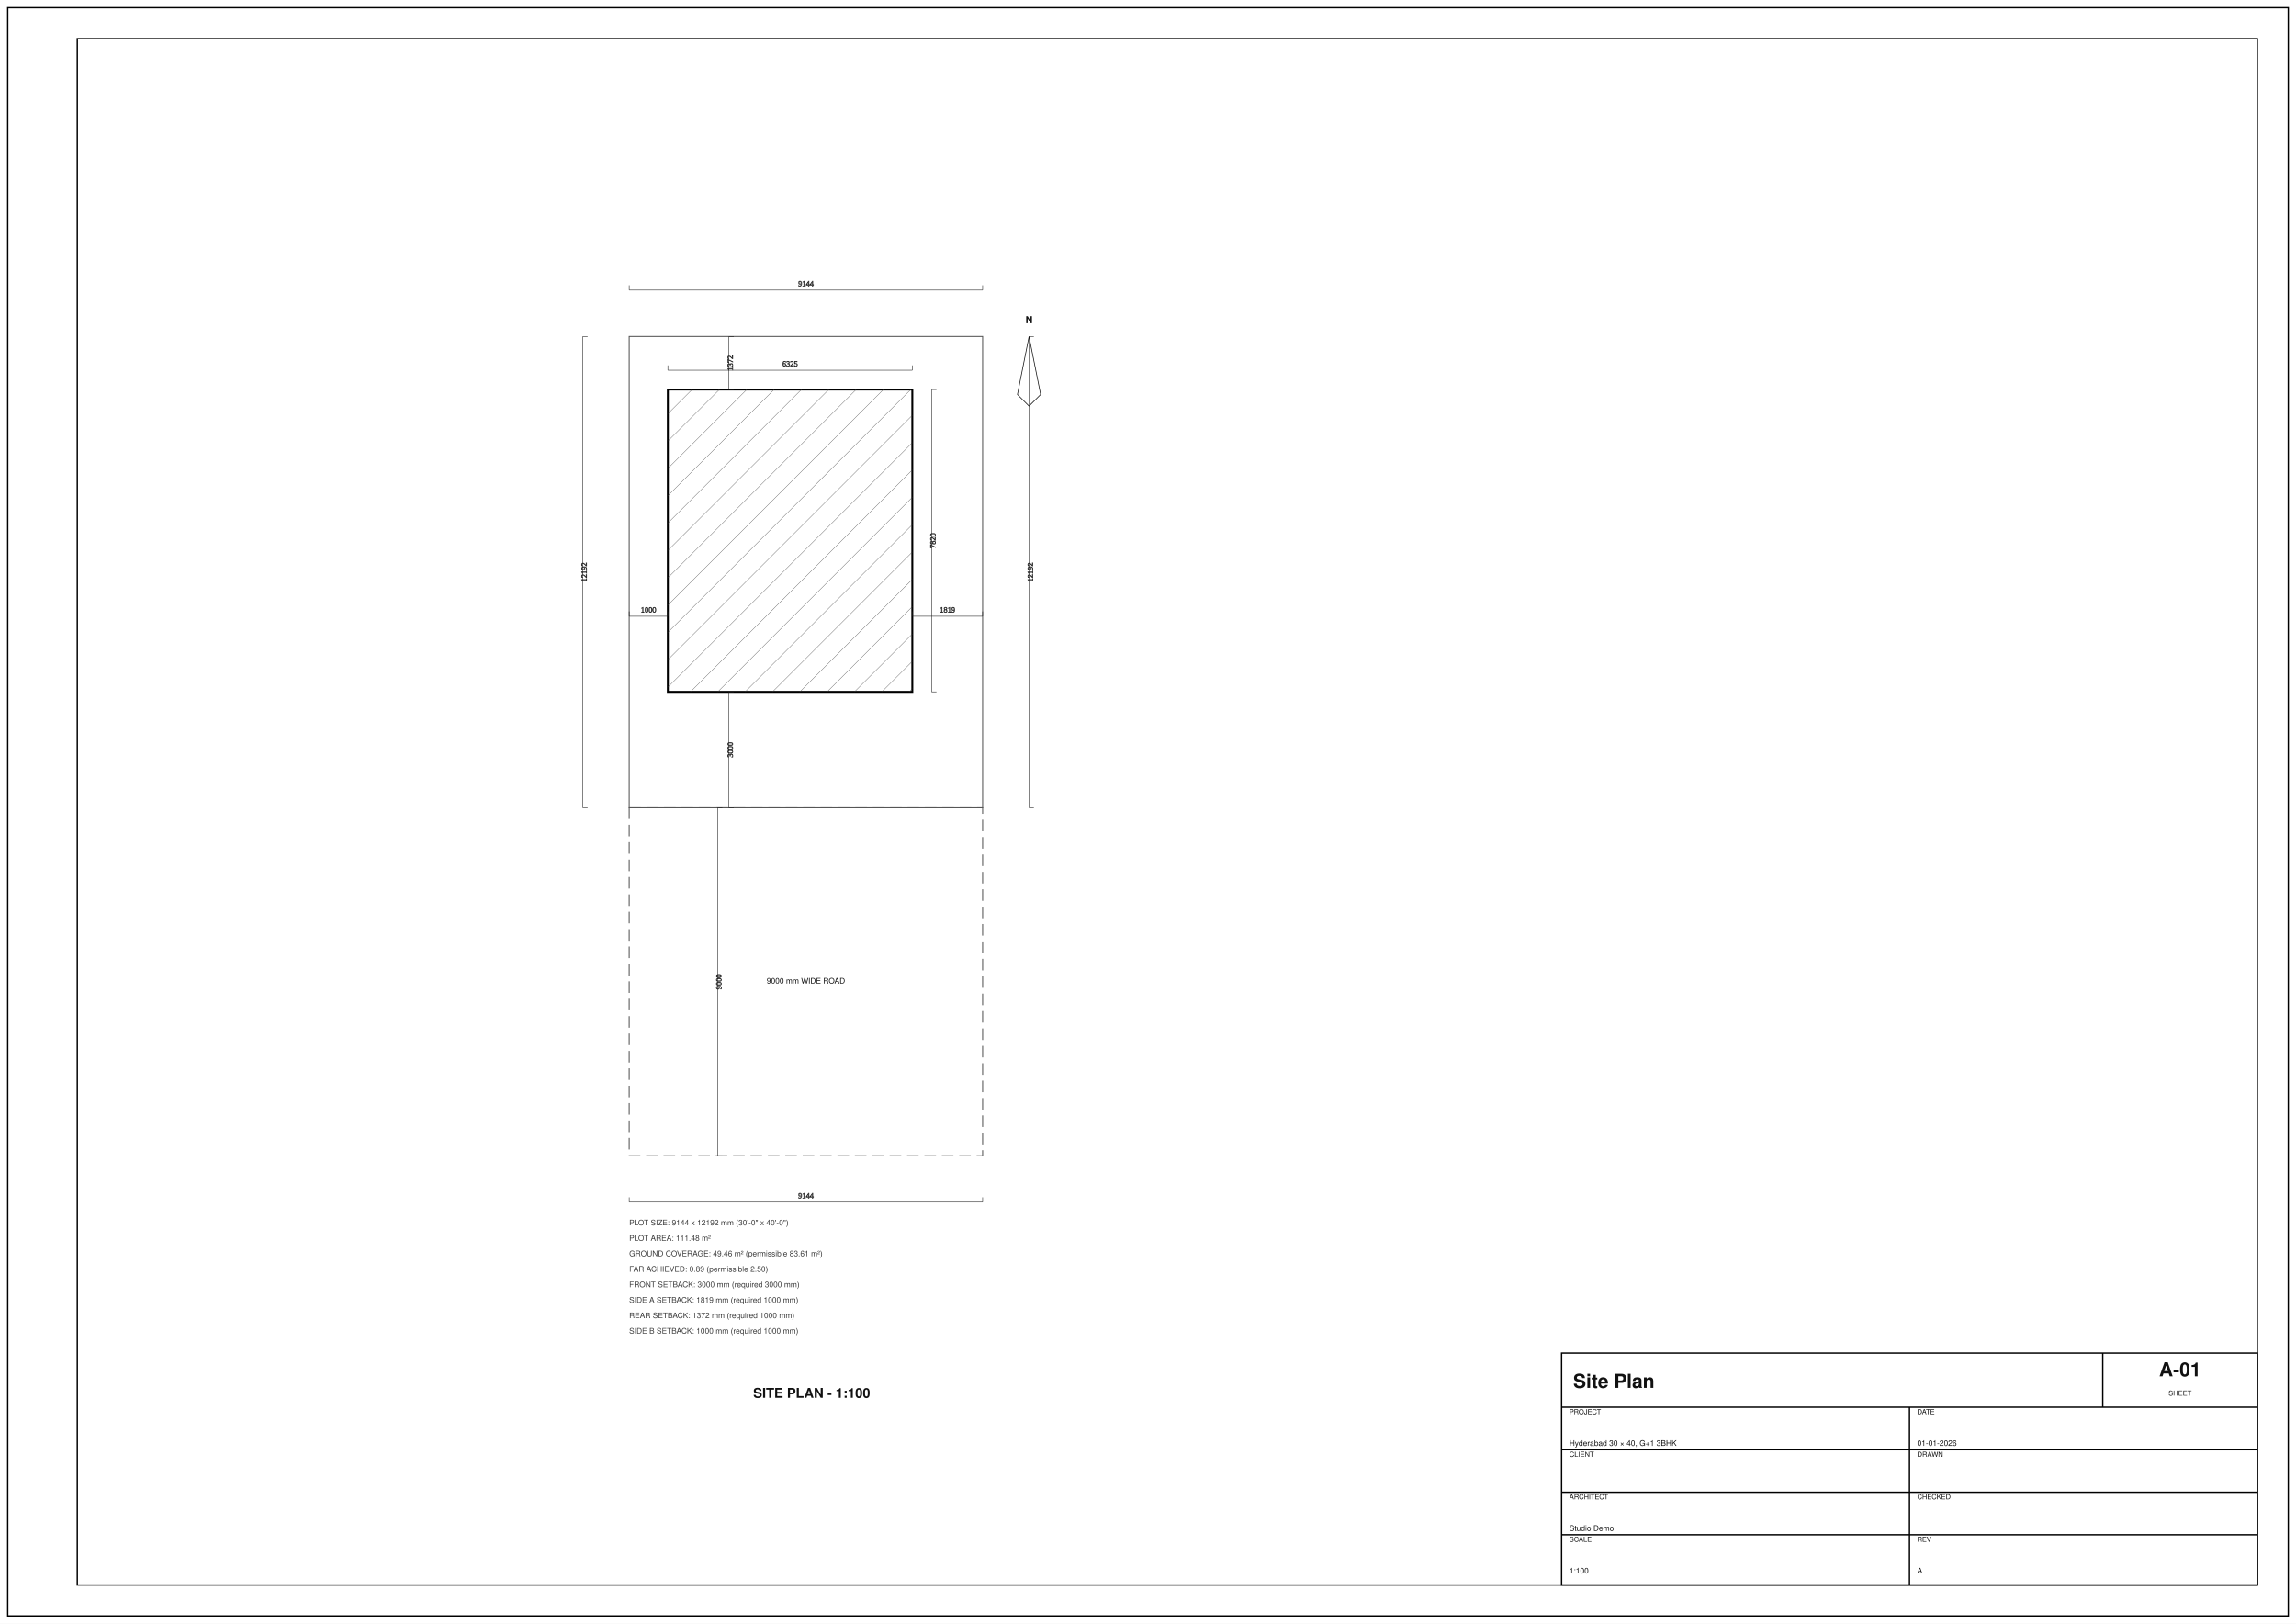
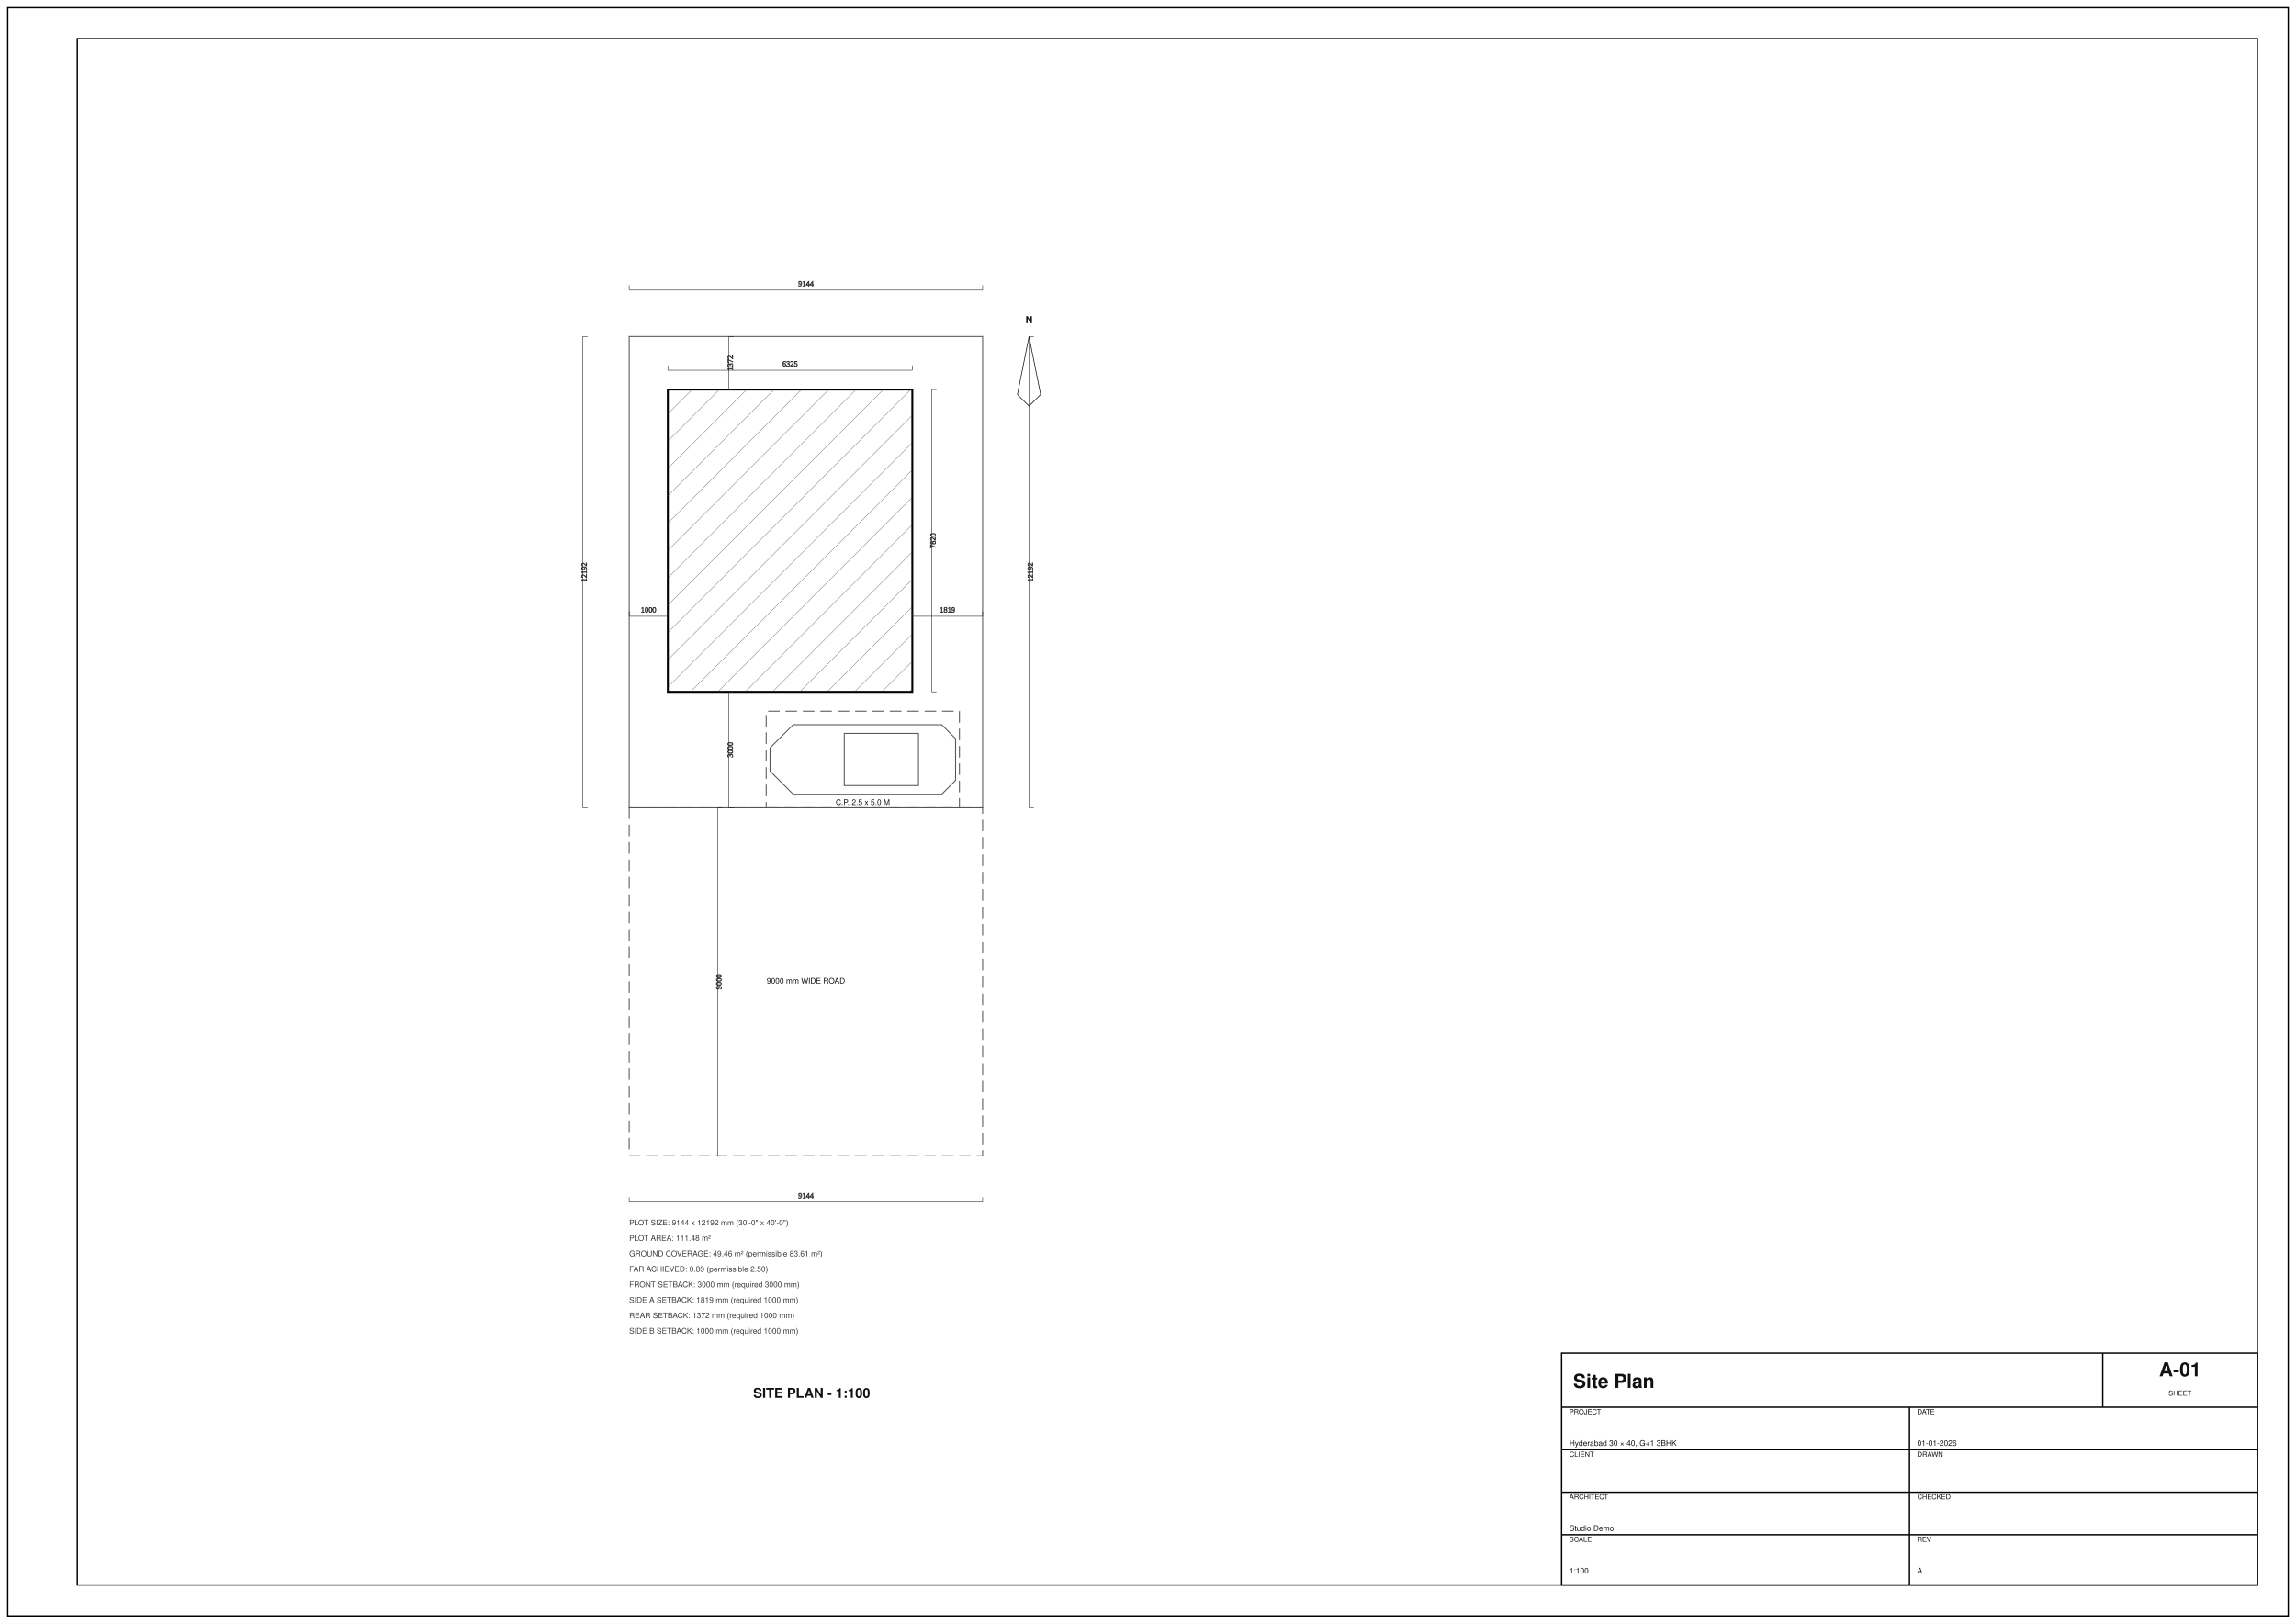
<svg xmlns="http://www.w3.org/2000/svg" width="594mm" height="420mm" viewBox="0 0 594 420" version="1.1">
  <rect x="0" y="0" width="594" height="420" fill="#ffffff" stroke="none" />
  <defs>
    <clipPath id="hc-38e9ace837ab1943" clip-rule="evenodd">
      <path d="M 172.780 178.960 L 236.030 178.960 L 236.030 100.760 L 172.780 100.760 Z" />
    </clipPath>
  </defs>
  <g id="g-frame">
    <g class="layer" data-layer="A-TEXT" stroke="#111111" stroke-width="0.180" fill="none" stroke-linecap="butt" stroke-linejoin="miter">
      <g font-family="Helvetica, Arial, sans-serif" fill="#111111" stroke="none">
        <text x="407.000" y="359.000" font-size="5.000" text-anchor="start" dominant-baseline="alphabetic" font-weight="600">Site Plan</text>
        <text x="564.000" y="356.000" font-size="5.000" text-anchor="middle" dominant-baseline="alphabetic" font-weight="600">A-01</text>
        <text x="564.000" y="361.000" font-size="1.800" text-anchor="middle" dominant-baseline="alphabetic">SHEET</text>
        <text x="406.000" y="365.000" font-size="1.800" text-anchor="start" dominant-baseline="hanging">PROJECT</text>
        <text x="406.000" y="374.000" font-size="2.000" text-anchor="start" dominant-baseline="alphabetic">Hyderabad 30 × 40, G+1 3BHK</text>
        <text x="406.000" y="376.000" font-size="1.800" text-anchor="start" dominant-baseline="hanging">CLIENT</text>
        <text x="406.000" y="385.000" font-size="2.000" text-anchor="start" dominant-baseline="alphabetic" />
        <text x="406.000" y="387.000" font-size="1.800" text-anchor="start" dominant-baseline="hanging">ARCHITECT</text>
        <text x="406.000" y="396.000" font-size="2.000" text-anchor="start" dominant-baseline="alphabetic">Studio Demo</text>
        <text x="406.000" y="398.000" font-size="1.800" text-anchor="start" dominant-baseline="hanging">SCALE</text>
        <text x="406.000" y="407.000" font-size="2.000" text-anchor="start" dominant-baseline="alphabetic">1:100</text>
        <text x="496.000" y="365.000" font-size="1.800" text-anchor="start" dominant-baseline="hanging">DATE</text>
        <text x="496.000" y="374.000" font-size="2.000" text-anchor="start" dominant-baseline="alphabetic">01-01-2026</text>
        <text x="496.000" y="376.000" font-size="1.800" text-anchor="start" dominant-baseline="hanging">DRAWN</text>
        <text x="496.000" y="385.000" font-size="2.000" text-anchor="start" dominant-baseline="alphabetic" />
        <text x="496.000" y="387.000" font-size="1.800" text-anchor="start" dominant-baseline="hanging">CHECKED</text>
        <text x="496.000" y="396.000" font-size="2.000" text-anchor="start" dominant-baseline="alphabetic" />
        <text x="496.000" y="398.000" font-size="1.800" text-anchor="start" dominant-baseline="hanging">REV</text>
        <text x="496.000" y="407.000" font-size="2.000" text-anchor="start" dominant-baseline="alphabetic">A</text>
      </g>
    </g>
    <g class="layer" data-layer="A-TITL" stroke="#000000" stroke-width="0.350" fill="none" stroke-linecap="butt" stroke-linejoin="miter">
      <polygon points="2.000,2.000 592.000,2.000 592.000,418.000 2.000,418.000" fill="none" />
      <polygon points="20.000,10.000 584.000,10.000 584.000,410.000 20.000,410.000" fill="none" />
      <polygon points="404.000,350.000 584.000,350.000 584.000,410.000 404.000,410.000" fill="none" />
      <line x1="404.000" y1="364.000" x2="584.000" y2="364.000" />
      <line x1="544.000" y1="350.000" x2="544.000" y2="364.000" />
      <line x1="494.000" y1="364.000" x2="494.000" y2="410.000" />
      <line x1="404.000" y1="375.000" x2="494.000" y2="375.000" />
      <line x1="404.000" y1="386.000" x2="494.000" y2="386.000" />
      <line x1="404.000" y1="397.000" x2="494.000" y2="397.000" />
      <line x1="494.000" y1="375.000" x2="584.000" y2="375.000" />
      <line x1="494.000" y1="386.000" x2="584.000" y2="386.000" />
      <line x1="494.000" y1="397.000" x2="584.000" y2="397.000" />
    </g>
  </g>
  <g id="g-site">
    <g class="layer" data-layer="A-WALL" stroke="#000000" stroke-width="0.500" fill="none" stroke-linecap="butt" stroke-linejoin="miter">
      <polygon points="172.780,178.960 236.030,178.960 236.030,100.760 172.780,100.760" fill="none" />
    </g>
    <g class="layer" data-layer="A-WALL-PART" stroke="#555555" stroke-width="0.250" fill="none" stroke-linecap="butt" stroke-linejoin="miter">
      <polygon points="162.780,208.960 254.220,208.960 254.220,87.040 162.780,87.040" fill="none" />
      <polygon points="162.780,208.960 254.220,208.960 254.220,298.960 162.780,298.960" fill="none" stroke-dasharray="3.000 1.500" />
+       <polygon points="198.220,208.960 248.220,208.960 248.220,183.960 198.220,183.960" fill="none" stroke-dasharray="3.000 1.500" />
+       <polygon points="243.620,205.460 247.220,201.860 247.220,191.060 243.620,187.460 205.220,187.460 199.220,193.460 199.220,199.460 205.220,205.460" fill="none" />
+       <polygon points="237.620,203.210 237.620,189.710 218.420,189.710 218.420,203.210" fill="none" />
    </g>
    <g class="layer" data-layer="A-DIM" stroke="#1a1a1a" stroke-width="0.130" fill="none" stroke-linecap="butt" stroke-linejoin="miter">
      <line x1="185.640" y1="298.960" x2="185.640" y2="208.960" />
      <line x1="185.640" y1="298.960" x2="186.890" y2="298.960" />
      <line x1="185.640" y1="208.960" x2="186.890" y2="208.960" />
      <text x="186.640" y="253.960" font-size="2.000" text-anchor="middle" dominant-baseline="alphabetic" transform="rotate(-90 186.640 253.960)">9000</text>
      <line x1="162.780" y1="310.960" x2="254.220" y2="310.960" />
      <line x1="162.780" y1="310.960" x2="162.780" y2="309.710" />
      <line x1="254.220" y1="310.960" x2="254.220" y2="309.710" />
      <text x="208.500" y="309.960" font-size="2.000" text-anchor="middle" dominant-baseline="alphabetic">9144</text>
      <line x1="266.220" y1="208.960" x2="266.220" y2="87.040" />
      <line x1="266.220" y1="208.960" x2="267.470" y2="208.960" />
      <line x1="266.220" y1="87.040" x2="267.470" y2="87.040" />
      <text x="267.220" y="148.000" font-size="2.000" text-anchor="middle" dominant-baseline="alphabetic" transform="rotate(-90 267.220 148.000)">12192</text>
      <line x1="162.780" y1="75.040" x2="254.220" y2="75.040" />
      <line x1="162.780" y1="75.040" x2="162.780" y2="73.790" />
      <line x1="254.220" y1="75.040" x2="254.220" y2="73.790" />
      <text x="208.500" y="74.040" font-size="2.000" text-anchor="middle" dominant-baseline="alphabetic">9144</text>
      <line x1="150.780" y1="208.960" x2="150.780" y2="87.040" />
      <line x1="150.780" y1="208.960" x2="152.030" y2="208.960" />
      <line x1="150.780" y1="87.040" x2="152.030" y2="87.040" />
      <text x="151.780" y="148.000" font-size="2.000" text-anchor="middle" dominant-baseline="alphabetic" transform="rotate(-90 151.780 148.000)">12192</text>
      <line x1="172.780" y1="95.760" x2="236.030" y2="95.760" />
      <line x1="172.780" y1="95.760" x2="172.780" y2="94.510" />
      <line x1="236.030" y1="95.760" x2="236.030" y2="94.510" />
      <text x="204.400" y="94.760" font-size="2.000" text-anchor="middle" dominant-baseline="alphabetic">6325</text>
      <line x1="241.030" y1="178.960" x2="241.030" y2="100.760" />
      <line x1="241.030" y1="178.960" x2="242.280" y2="178.960" />
      <line x1="241.030" y1="100.760" x2="242.280" y2="100.760" />
      <text x="242.030" y="139.860" font-size="2.000" text-anchor="middle" dominant-baseline="alphabetic" transform="rotate(-90 242.030 139.860)">7820</text>
      <line x1="188.590" y1="208.960" x2="188.590" y2="178.960" />
      <line x1="188.590" y1="208.960" x2="189.840" y2="208.960" />
      <line x1="188.590" y1="178.960" x2="189.840" y2="178.960" />
      <text x="189.590" y="193.960" font-size="2.000" text-anchor="middle" dominant-baseline="alphabetic" transform="rotate(-90 189.590 193.960)">3000</text>
      <line x1="236.030" y1="159.410" x2="254.220" y2="159.410" />
      <line x1="236.030" y1="159.410" x2="236.030" y2="158.160" />
      <line x1="254.220" y1="159.410" x2="254.220" y2="158.160" />
      <text x="245.120" y="158.410" font-size="2.000" text-anchor="middle" dominant-baseline="alphabetic">1819</text>
      <line x1="188.590" y1="100.760" x2="188.590" y2="87.040" />
      <line x1="188.590" y1="100.760" x2="189.840" y2="100.760" />
      <line x1="188.590" y1="87.040" x2="189.840" y2="87.040" />
      <text x="189.590" y="93.900" font-size="2.000" text-anchor="middle" dominant-baseline="alphabetic" transform="rotate(-90 189.590 93.900)">1372</text>
      <line x1="162.780" y1="159.410" x2="172.780" y2="159.410" />
      <line x1="162.780" y1="159.410" x2="162.780" y2="158.160" />
      <line x1="172.780" y1="159.410" x2="172.780" y2="158.160" />
      <text x="167.780" y="158.410" font-size="2.000" text-anchor="middle" dominant-baseline="alphabetic">1000</text>
    </g>
    <g class="layer" data-layer="A-TEXT" stroke="#111111" stroke-width="0.180" fill="none" stroke-linecap="butt" stroke-linejoin="miter">
      <polygon points="266.220,87.040 263.220,102.040 266.220,105.040 269.220,102.040" fill="none" />
      <g font-family="Helvetica, Arial, sans-serif" fill="#111111" stroke="none">
        <text x="208.500" y="253.960" font-size="2.000" text-anchor="middle" dominant-baseline="central">9000 mm WIDE ROAD</text>
+         <text x="223.220" y="207.760" font-size="2.000" text-anchor="middle" dominant-baseline="central">C.P. 2.5 x 5.0 M</text>
        <text x="266.220" y="83.040" font-size="2.500" text-anchor="middle" dominant-baseline="central" font-weight="600">N</text>
      </g>
    </g>
    <g class="layer" data-layer="A-AREA" stroke="#3a3a3a" stroke-width="0.130" fill="none" stroke-linecap="butt" stroke-linejoin="miter">
      <g clip-path="url(#hc-38e9ace837ab1943)">
        <path d="M 207.530 213.710 L 278.250 142.980 M 203.990 210.170 L 274.720 139.450 M 200.460 206.640 L 271.180 135.910 M 196.920 203.100 L 267.650 132.380 M 193.390 199.570 L 264.110 128.840 M 189.850 196.030 L 260.580 125.310 M 186.320 192.500 L 257.040 121.770 M 182.780 188.960 L 253.510 118.230 M 179.240 185.420 L 249.970 114.700 M 175.710 181.890 L 246.430 111.160 M 172.170 178.350 L 242.900 107.630 M 168.640 174.820 L 239.360 104.090 M 165.100 171.280 L 235.830 100.560 M 161.570 167.750 L 232.290 97.020 M 158.030 164.210 L 228.760 93.490 M 154.500 160.680 L 225.220 89.950 M 150.960 157.140 L 221.690 86.420 M 147.420 153.600 L 218.150 82.880 M 143.890 150.070 L 214.610 79.340 M 140.350 146.530 L 211.080 75.810 M 136.820 143.000 L 207.540 72.270 M 133.280 139.460 L 204.010 68.740" stroke="#3a3a3a" stroke-width="0.080" fill="none" />
      </g>
      <g font-family="Helvetica, Arial, sans-serif" fill="#3a3a3a" stroke="none">
        <text x="162.780" y="316.960" font-size="2.000" text-anchor="start" dominant-baseline="alphabetic">PLOT SIZE: 9144 x 12192 mm (30'-0" x 40'-0")</text>
        <text x="162.780" y="320.960" font-size="2.000" text-anchor="start" dominant-baseline="alphabetic">PLOT AREA: 111.48 m²</text>
        <text x="162.780" y="324.960" font-size="2.000" text-anchor="start" dominant-baseline="alphabetic">GROUND COVERAGE: 49.46 m² (permissible 83.61 m²)</text>
        <text x="162.780" y="328.960" font-size="2.000" text-anchor="start" dominant-baseline="alphabetic">FAR ACHIEVED: 0.89 (permissible 2.50)</text>
        <text x="162.780" y="332.960" font-size="2.000" text-anchor="start" dominant-baseline="alphabetic">FRONT SETBACK: 3000 mm (required 3000 mm)</text>
        <text x="162.780" y="336.960" font-size="2.000" text-anchor="start" dominant-baseline="alphabetic">SIDE A SETBACK: 1819 mm (required 1000 mm)</text>
        <text x="162.780" y="340.960" font-size="2.000" text-anchor="start" dominant-baseline="alphabetic">REAR SETBACK: 1372 mm (required 1000 mm)</text>
        <text x="162.780" y="344.960" font-size="2.000" text-anchor="start" dominant-baseline="alphabetic">SIDE B SETBACK: 1000 mm (required 1000 mm)</text>
      </g>
    </g>
  </g>
  <g id="g-site-label">
    <g class="layer" data-layer="A-TEXT" stroke="#111111" stroke-width="0.180" fill="none" stroke-linecap="butt" stroke-linejoin="miter">
      <g font-family="Helvetica, Arial, sans-serif" fill="#111111" stroke="none">
        <text x="210.000" y="359.960" font-size="3.500" text-anchor="middle" dominant-baseline="hanging" font-weight="600">SITE PLAN - 1:100</text>
      </g>
    </g>
  </g>
</svg>
